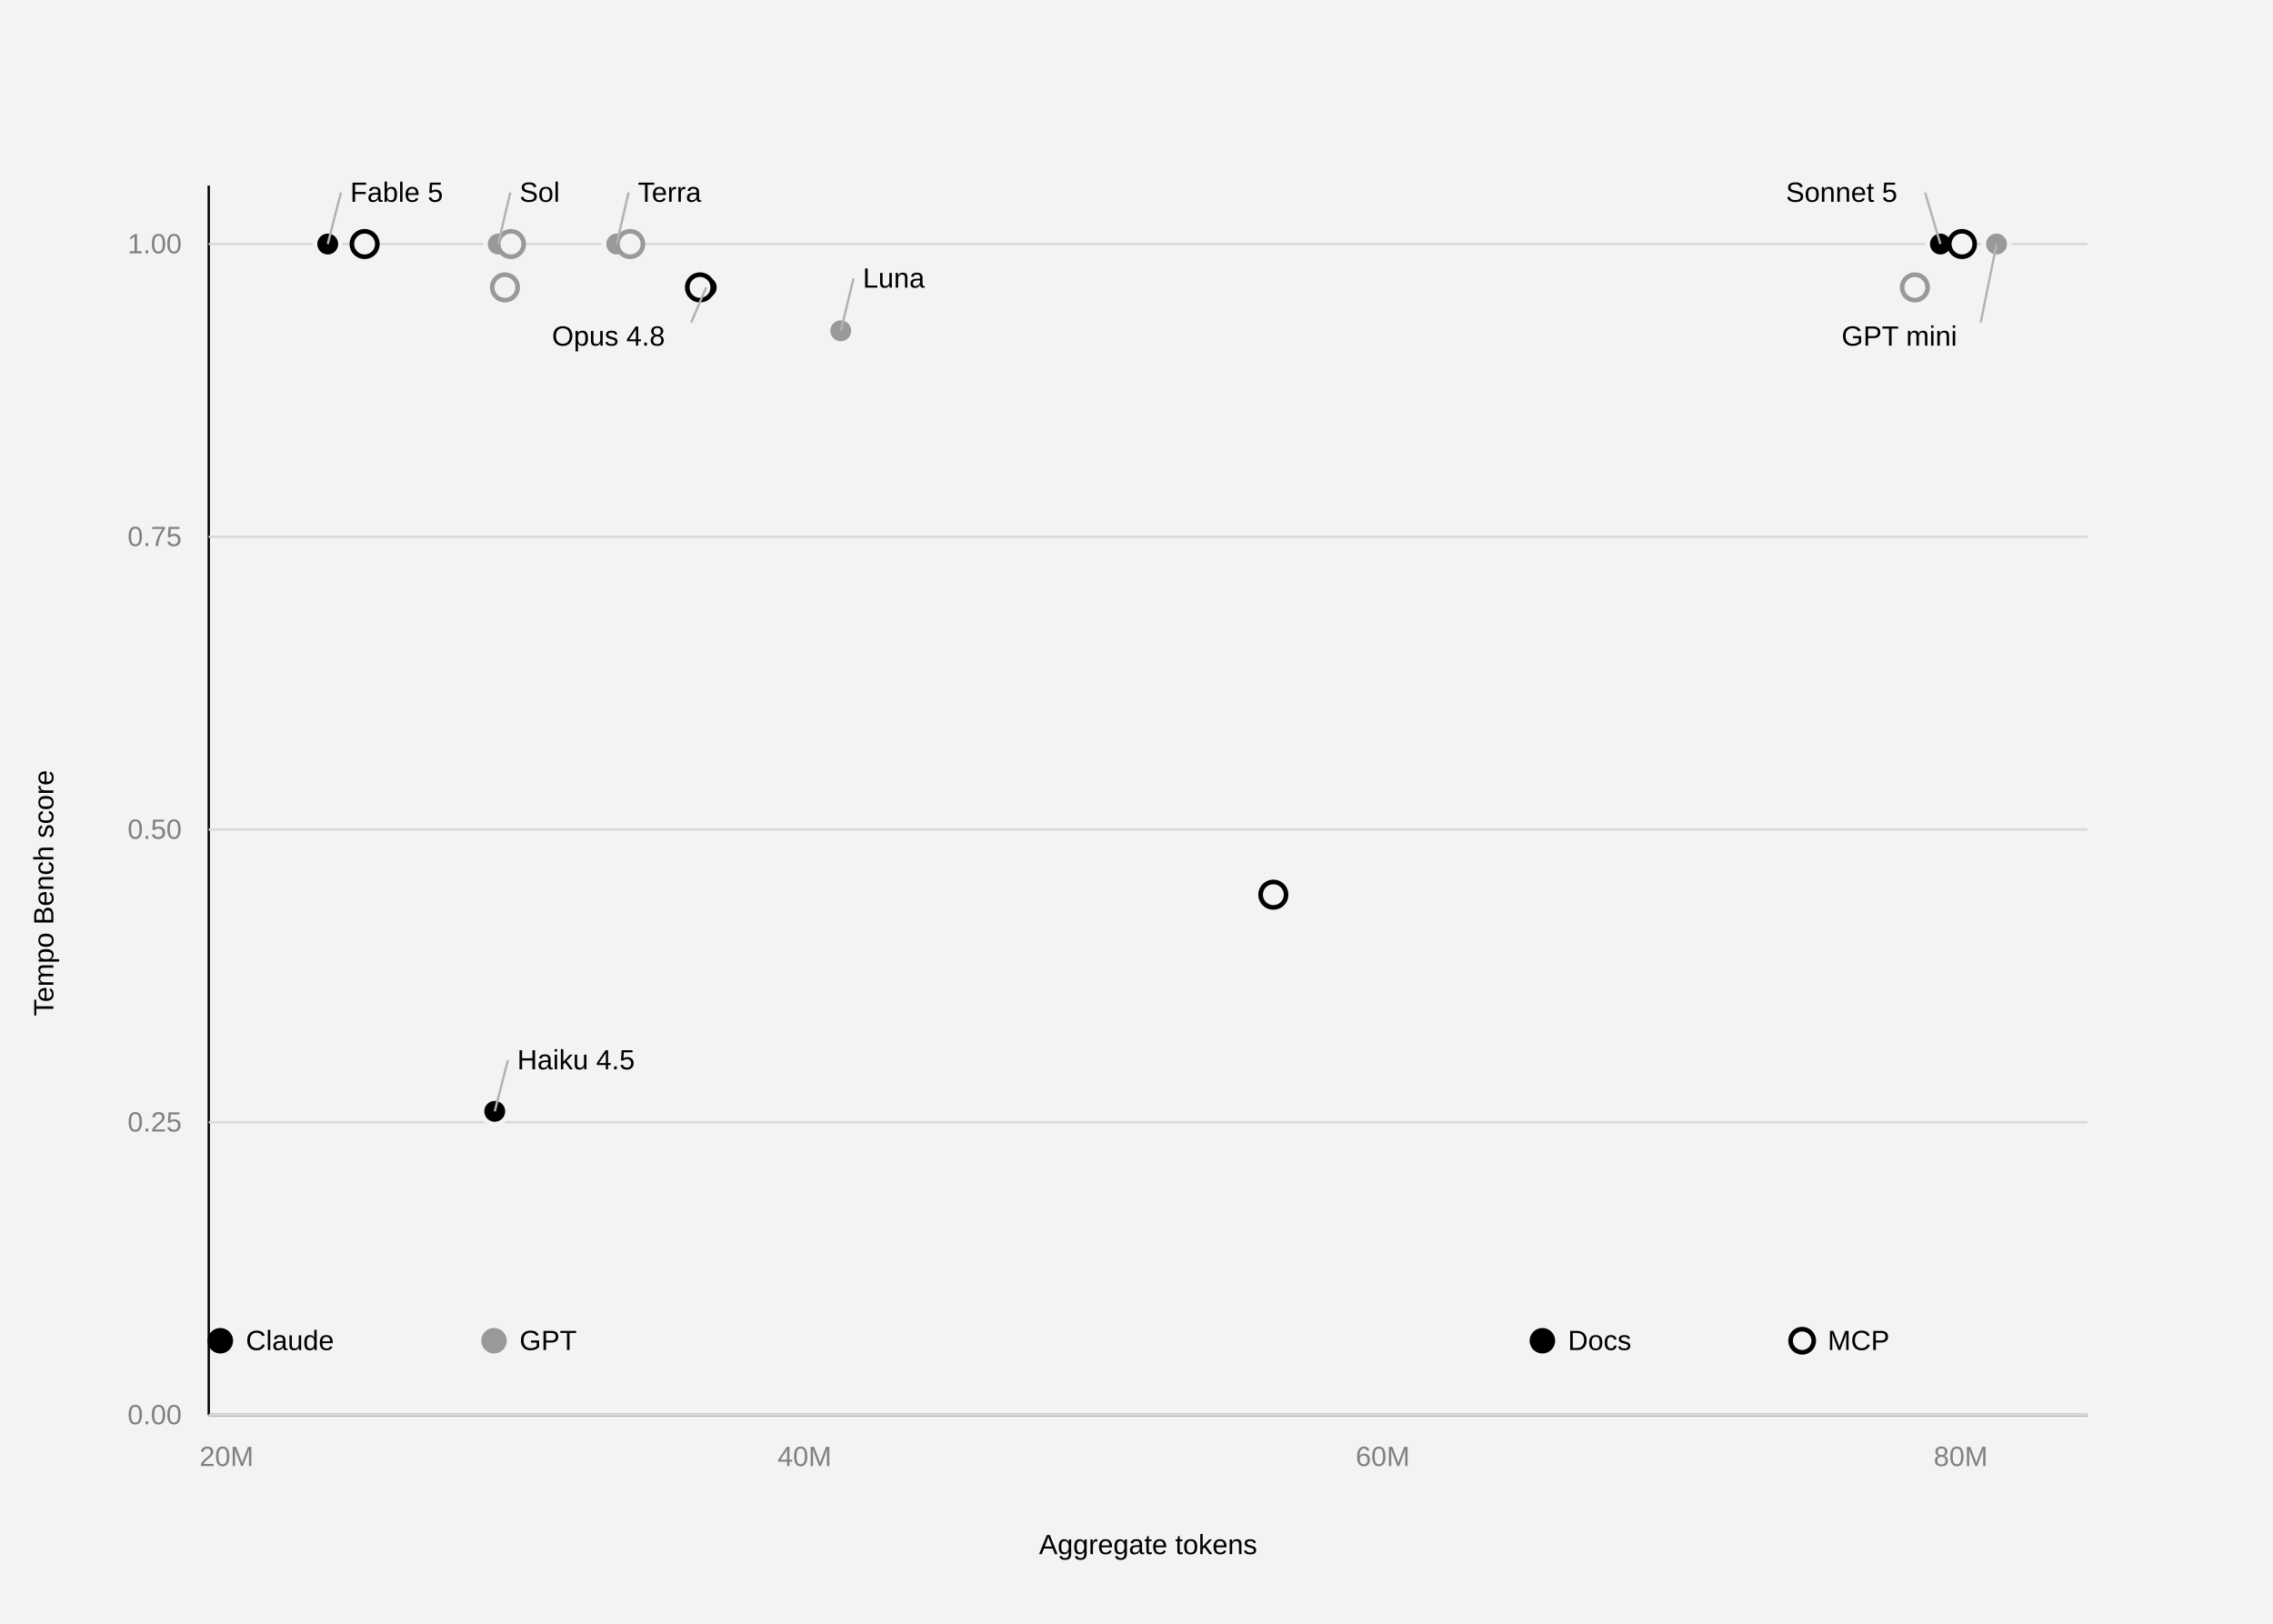
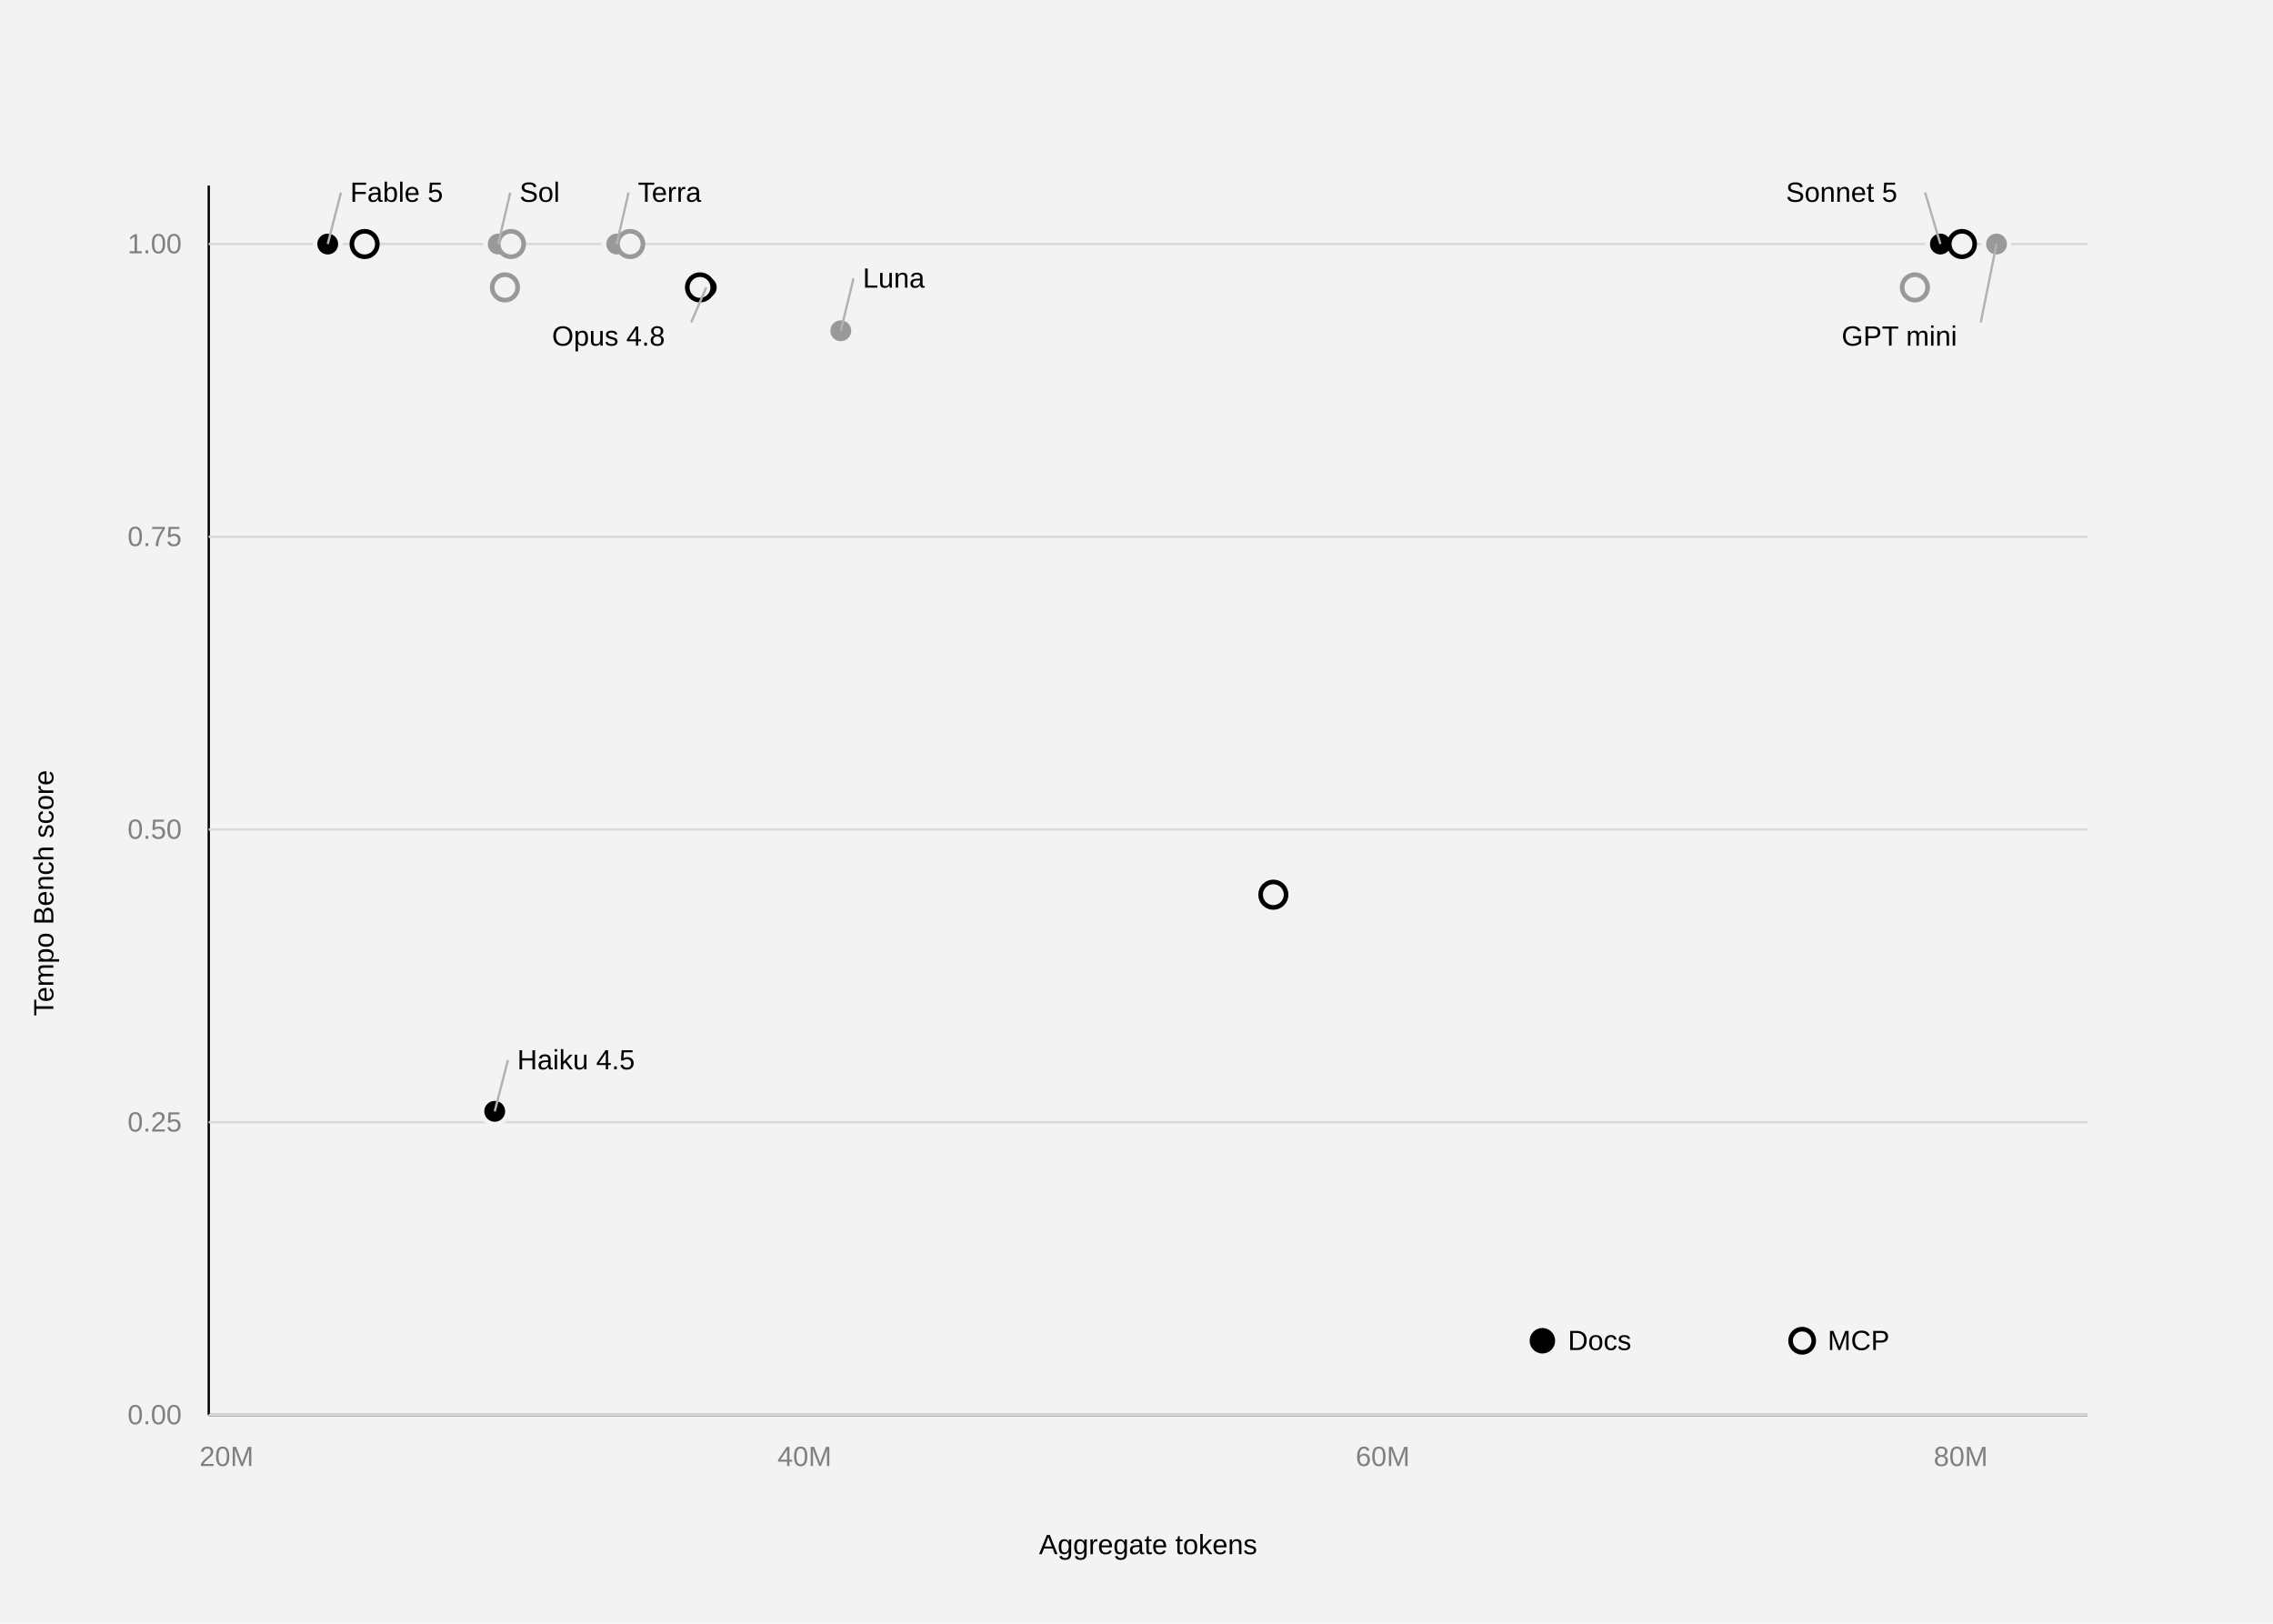
<svg xmlns="http://www.w3.org/2000/svg" width="980" height="700" viewBox="0 0 980 700" role="img" aria-labelledby="title desc">
  <style>
    .page { fill: #f3f3f3; } .ink { fill: #000; } .muted { fill: #808080; }
    .subtitle, .axis-label, .tick, .key { font: 400 12px 'Pilat', Arial, Helvetica, sans-serif; }
    .point-label { font: 400 12px 'Pilat', Arial, Helvetica, sans-serif; }
    .axis { stroke: #000; stroke-width: 1; } .grid { stroke: #d9d9d9; stroke-width: 1; }
    .leader { stroke: #b2b2b2; stroke-width: 1; } .claude { stroke: #000; fill: #000; }
    .label-background { fill: #f3f3f3; }
    .gpt { stroke: #999; fill: #999; } .docs { fill: none; stroke-width: 2.25; }
    .mcp { fill: none; stroke-width: 2.25; stroke-dasharray: 1 6; stroke-linecap: round; }
    .line-point { stroke: #f3f3f3; stroke-width: 2; } .dot { stroke-width: 2; }
  </style>
  <rect class="page" width="980" height="700" />
  <line x1="90" y1="610" x2="900" y2="610" class="axis" />
  <line x1="90" y1="80" x2="90" y2="610" class="axis" />
  <g class="grid">
    <line x1="90" y1="610" x2="900" y2="610" />
    <line x1="90" y1="483.8" x2="900" y2="483.8" />
    <line x1="90" y1="357.6" x2="900" y2="357.6" />
    <line x1="90" y1="231.4" x2="900" y2="231.4" />
    <line x1="90" y1="105.2" x2="900" y2="105.2" />
  </g>
  <g class="tick muted">
    <text x="55" y="614">0.00</text>
    <text x="55" y="487.8">0.25</text>
    <text x="55" y="361.6">0.50</text>
    <text x="55" y="235.4">0.75</text>
    <text x="55" y="109.2">1.00</text>
    <text x="86" y="632">20M</text>
    <text x="335.2" y="632">40M</text>
    <text x="584.5" y="632">60M</text>
    <text x="833.7" y="632">80M</text>
  </g>
  <text x="495" y="670" text-anchor="middle" class="axis-label ink">Aggregate tokens</text>
  <text transform="translate(23 385) rotate(-90)" text-anchor="middle" class="axis-label ink">Tempo Bench score</text>
  <circle class="point dot dot-access-docs" cx="141.3" cy="105.2" r="5.5" fill="#000" stroke="#f3f3f3" />
  <circle class="point dot dot-access-docs" cx="213.3" cy="479.1" r="5.5" fill="#000" stroke="#f3f3f3" />
  <circle class="point dot dot-access-docs" cx="304.5" cy="123.9" r="5.5" fill="#000" stroke="#f3f3f3" />
  <circle class="point dot dot-access-docs" cx="836.6" cy="105.2" r="5.5" fill="#000" stroke="#f3f3f3" />
  <circle class="point dot dot-access-docs" cx="860.8" cy="105.2" r="5.5" fill="#999" stroke="#f3f3f3" />
  <circle class="point dot dot-access-docs" cx="362.5" cy="142.6" r="5.5" fill="#999" stroke="#f3f3f3" />
  <circle class="point dot dot-access-docs" cx="214.8" cy="105.2" r="5.5" fill="#999" stroke="#f3f3f3" />
  <circle class="point dot dot-access-docs" cx="265.9" cy="105.2" r="5.5" fill="#999" stroke="#f3f3f3" />
  <circle class="point dot dot-access-mcp" cx="157.2" cy="105.2" r="5.5" fill="#f3f3f3" stroke="#000" />
  <circle class="point dot dot-access-mcp" cx="549" cy="385.7" r="5.5" fill="#f3f3f3" stroke="#000" />
  <circle class="point dot dot-access-mcp" cx="301.8" cy="123.9" r="5.5" fill="#f3f3f3" stroke="#000" />
  <circle class="point dot dot-access-mcp" cx="845.9" cy="105.2" r="5.5" fill="#f3f3f3" stroke="#000" />
  <circle class="point dot dot-access-mcp" cx="825.6" cy="123.9" r="5.5" fill="#f3f3f3" stroke="#999" />
  <circle class="point dot dot-access-mcp" cx="271.7" cy="105.2" r="5.5" fill="#f3f3f3" stroke="#999" />
  <circle class="point dot dot-access-mcp" cx="217.7" cy="123.9" r="5.5" fill="#f3f3f3" stroke="#999" />
  <circle class="point dot dot-access-mcp" cx="220.3" cy="105.2" r="5.5" fill="#f3f3f3" stroke="#999" />
  <g class="leader">
    <line x1="141.3" y1="105.2" x2="147" y2="83" />
    <line x1="213.3" y1="479.1" x2="219" y2="457" />
    <line x1="214.8" y1="105.2" x2="220" y2="83" />
    <line x1="265.9" y1="105.2" x2="271" y2="83" />
    <line x1="304.5" y1="123.9" x2="298" y2="139" />
    <line x1="362.5" y1="142.6" x2="368" y2="120" />
    <line x1="836.6" y1="105.2" x2="830" y2="83" />
    <line x1="860.8" y1="105.2" x2="854" y2="139" />
  </g>
  <g class="label-background">
    <rect x="148" y="74" width="55" height="17" rx="2" />
    <rect x="220" y="448" width="69" height="17" rx="2" />
    <rect x="221" y="74" width="38" height="17" rx="2" />
    <rect x="272" y="74" width="41" height="17" rx="2" />
    <rect x="235" y="136" width="62" height="17" rx="2" />
    <rect x="369" y="111" width="38" height="17" rx="2" />
    <rect x="767" y="74" width="62" height="17" rx="2" />
    <rect x="791" y="136" width="62" height="17" rx="2" />
  </g>
  <g class="point-label ink">
    <text x="151" y="87">Fable 5</text>
    <text x="223" y="461">Haiku 4.5</text>
    <text x="224" y="87">Sol</text>
    <text x="275" y="87">Terra</text>
    <text x="238" y="149">Opus 4.8</text>
    <text x="372" y="124">Luna</text>
    <text x="770" y="87">Sonnet 5</text>
    <text x="794" y="149">GPT mini</text>
  </g>
  <g class="key">
-     <circle cx="95" cy="578" r="5" fill="#000" stroke="#000" />
-     <text x="106" y="582" class="ink">Claude</text>
-     <circle cx="213" cy="578" r="5" fill="#999" stroke="#999" />
-     <text x="224" y="582" class="ink">GPT</text>
    <circle cx="665" cy="578" r="5" fill="#000" stroke="#000" />
    <text x="676" y="582" class="ink">Docs</text>
    <circle cx="777" cy="578" r="5" fill="#f3f3f3" stroke="#000" stroke-width="2" />
    <text x="788" y="582" class="ink">MCP</text>
  </g>
</svg>
